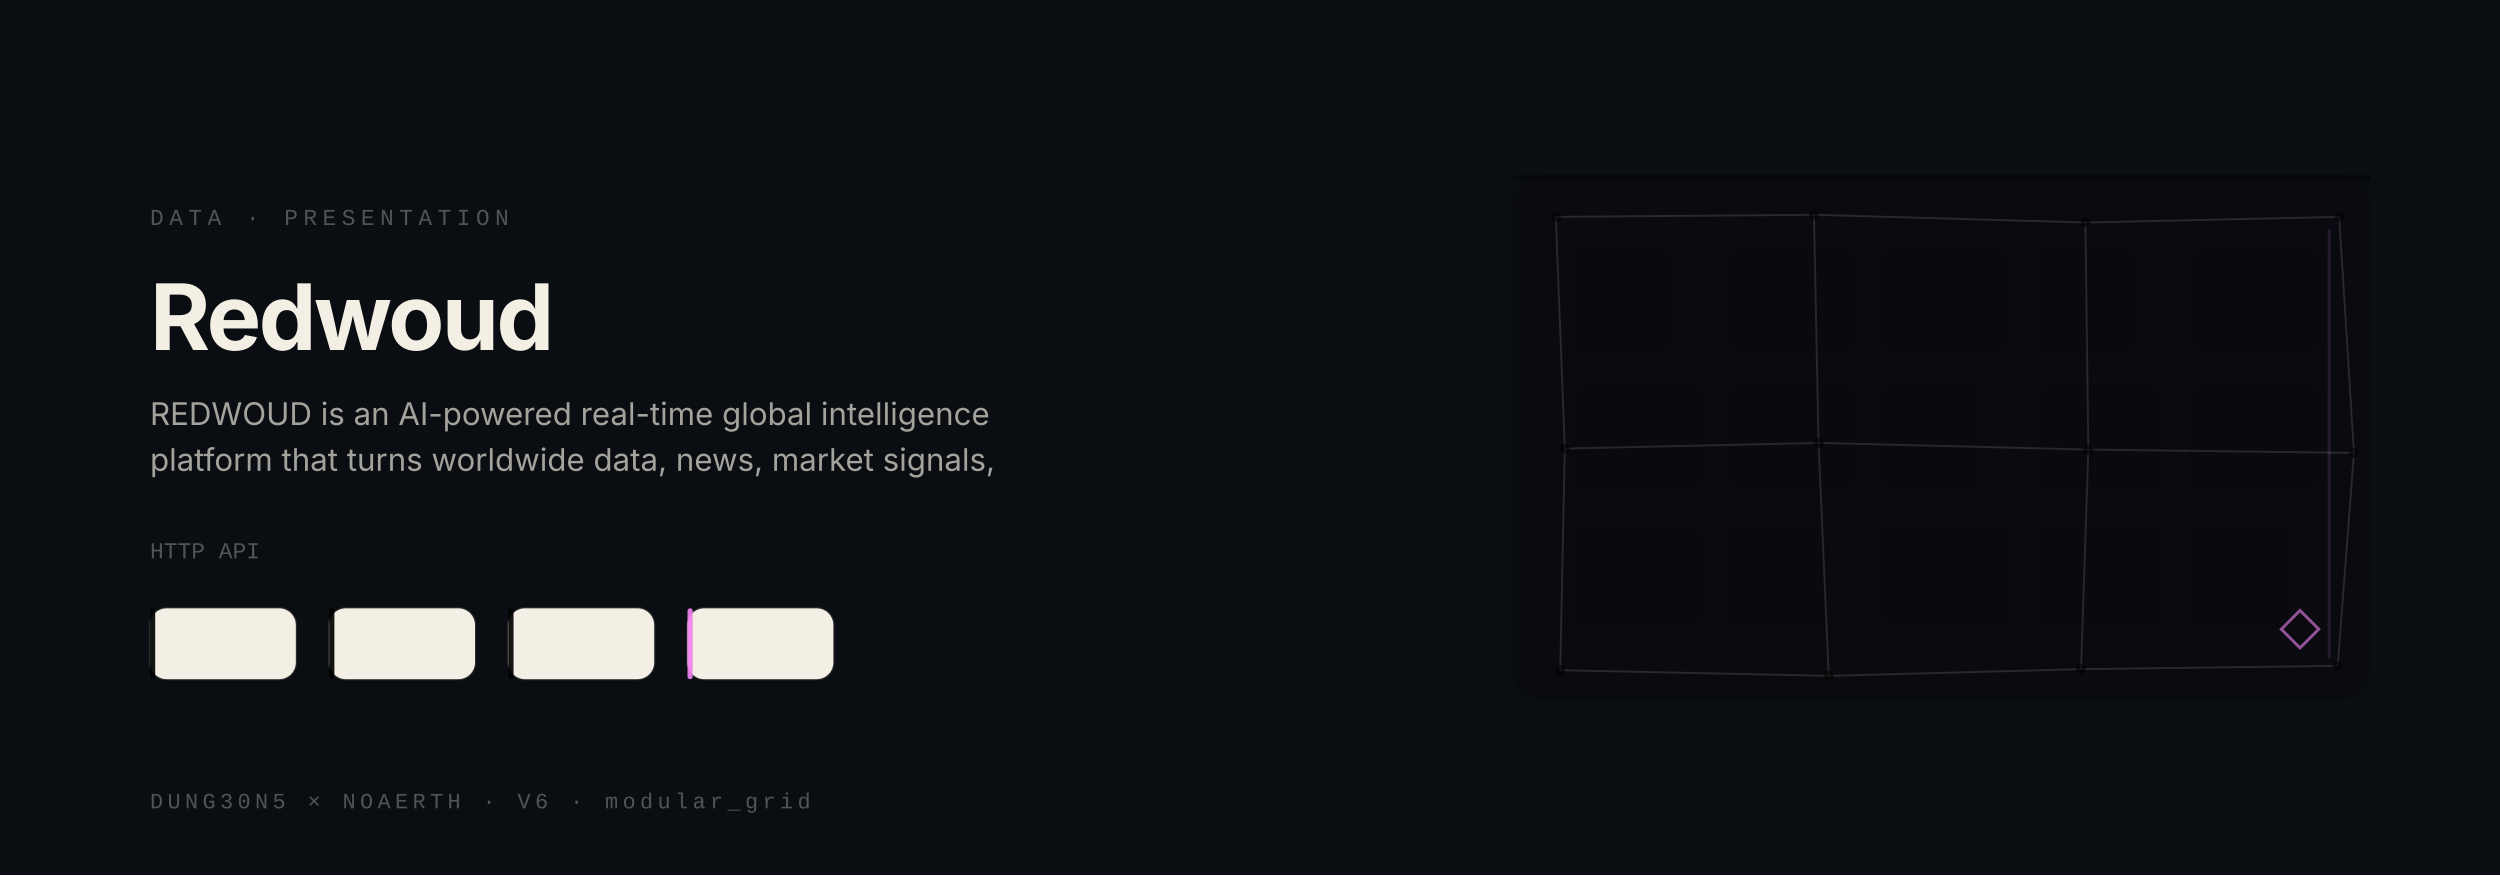
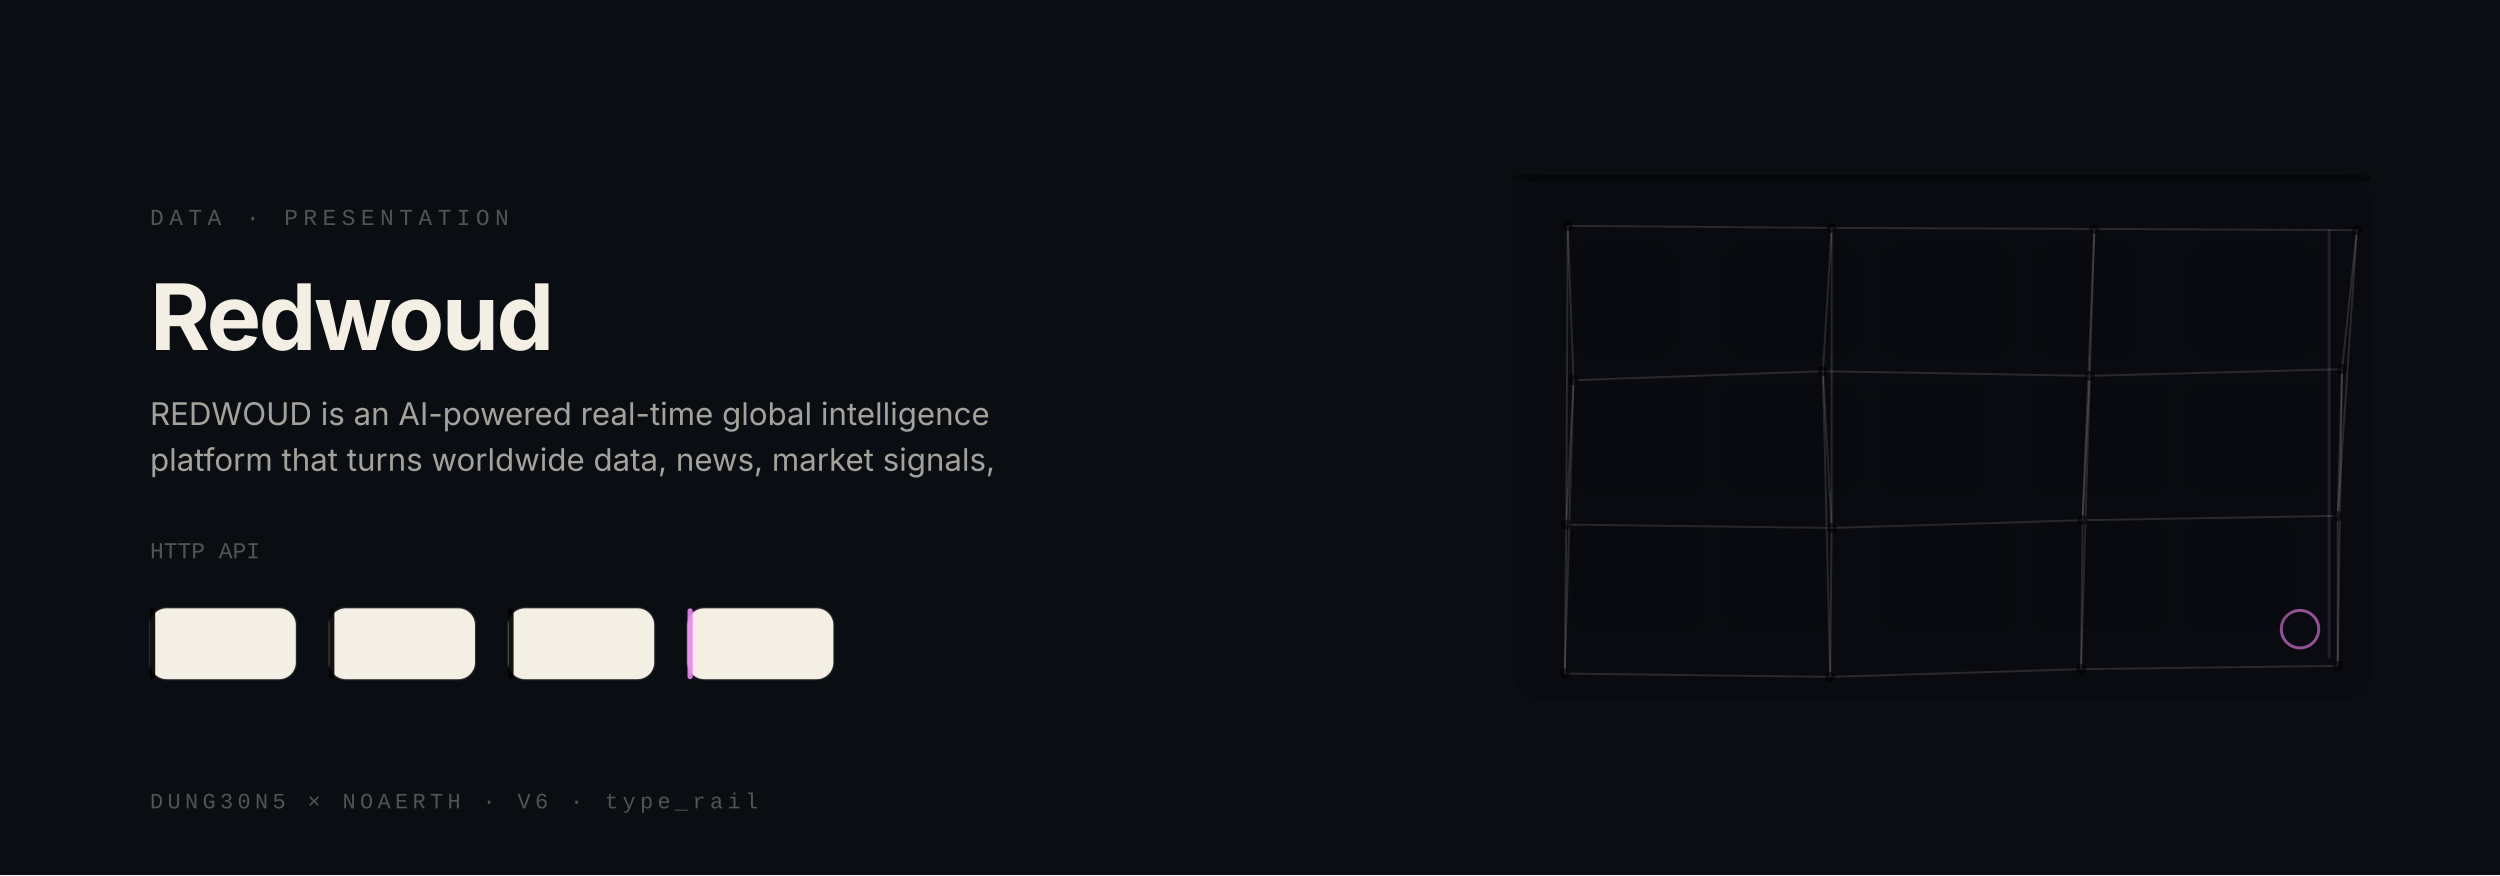
<svg xmlns="http://www.w3.org/2000/svg" viewBox="0 0 1200 420" width="1200" height="420" role="img" aria-label="Redwoud: a composed grid assembles and a sweep resolves it">
  <rect width="1200" height="420" fill="#0a0d12" />
  <text x="72" y="108" font-family="ui-monospace, SFMono-Regular, Menlo, Monaco, Consolas, 'Liberation Mono', monospace" font-size="11" letter-spacing="2.6" fill="#f4efe44f">DATA · PRESENTATION</text>
  <text x="72" y="168" font-family="-apple-system, BlinkMacSystemFont, 'Segoe UI', Inter, Helvetica, Arial, sans-serif" font-size="44" font-weight="660" letter-spacing="-1.2" fill="#f4efe4">Redwoud</text>
  <text x="72" y="204" font-family="-apple-system, BlinkMacSystemFont, 'Segoe UI', Inter, Helvetica, Arial, sans-serif" font-size="15" fill="#f4efe4a8">REDWOUD is an AI-powered real-time global intelligence</text>
  <text x="72" y="226" font-family="-apple-system, BlinkMacSystemFont, 'Segoe UI', Inter, Helvetica, Arial, sans-serif" font-size="15" fill="#f4efe4a8">platform that turns worldwide data, news, market signals,</text>
  <text x="72" y="268" font-family="ui-monospace, SFMono-Regular, Menlo, Monaco, Consolas, 'Liberation Mono', monospace" font-size="11" fill="#f4efe44f">HTTP API</text>
  <rect x="72.0" y="292.0" width="70.0" height="34.0" rx="8" fill="#f4efe4" stroke="#f4efe424" stroke-width="1.1" />
  <rect x="72.0" y="292.0" width="2.5" height="34.0" rx="1.2" fill="mint" opacity="0.92" />
  <text x="107.0" y="314" font-family="ui-monospace, SFMono-Regular, Menlo, Monaco, Consolas, 'Liberation Mono', monospace" font-size="11" fill="#f4efe4" fill-opacity="0.82" text-anchor="middle">briefing</text>
  <rect x="158.0" y="292.0" width="70.0" height="34.0" rx="8" fill="#f4efe4" stroke="#f4efe424" stroke-width="1.1" />
  <rect x="158.0" y="292.0" width="2.5" height="34.0" rx="1.2" fill="mint" opacity="0.92" />
  <text x="193.0" y="314" font-family="ui-monospace, SFMono-Regular, Menlo, Monaco, Consolas, 'Liberation Mono', monospace" font-size="11" fill="#f4efe4" fill-opacity="0.82" text-anchor="middle">feed</text>
  <rect x="244.0" y="292.0" width="70.0" height="34.0" rx="8" fill="#f4efe4" stroke="#f4efe424" stroke-width="1.1" />
  <rect x="244.0" y="292.0" width="2.5" height="34.0" rx="1.2" fill="mint" opacity="0.92" />
  <text x="279.0" y="314" font-family="ui-monospace, SFMono-Regular, Menlo, Monaco, Consolas, 'Liberation Mono', monospace" font-size="11" fill="#f4efe4" fill-opacity="0.82" text-anchor="middle">ingest</text>
  <rect x="330.0" y="292.0" width="70.0" height="34.0" rx="8" fill="#f4efe4" stroke="#f4efe424" stroke-width="1.1" />
  <rect x="330.0" y="292.0" width="2.5" height="34.0" rx="1.2" fill="violet" opacity="0.92" />
  <text x="365.0" y="314" font-family="ui-monospace, SFMono-Regular, Menlo, Monaco, Consolas, 'Liberation Mono', monospace" font-size="11" fill="#f4efe4" fill-opacity="0.82" text-anchor="middle">trends</text>
  <rect x="726.0" y="84.0" width="412.0" height="252.0" rx="14" fill="mint" fill-opacity="0.12" />
  <rect x="729.0" y="87.0" width="406.0" height="246.0" rx="12" fill="none" stroke="mint" stroke-width="1" stroke-opacity="0.18" />
-   <line x1="746.8" y1="104.1" x2="870.7" y2="103.1" stroke="#f4efe424" stroke-width="0.9" />
-   <line x1="746.8" y1="104.1" x2="751.1" y2="215.3" stroke="#f4efe424" stroke-width="0.9" />
-   <line x1="870.7" y1="103.1" x2="1001.0" y2="106.8" stroke="#f4efe424" stroke-width="0.9" />
-   <line x1="870.7" y1="103.1" x2="872.9" y2="212.6" stroke="#f4efe424" stroke-width="0.9" />
-   <line x1="1001.0" y1="106.8" x2="1122.8" y2="104.1" stroke="#f4efe424" stroke-width="0.9" />
-   <line x1="1001.0" y1="106.8" x2="1002.4" y2="215.8" stroke="#f4efe424" stroke-width="0.9" />
-   <line x1="1122.8" y1="104.1" x2="1129.9" y2="217.4" stroke="#f4efe424" stroke-width="0.9" />
-   <line x1="751.1" y1="215.3" x2="872.9" y2="212.6" stroke="#f4efe424" stroke-width="0.9" />
-   <line x1="751.1" y1="215.3" x2="748.9" y2="321.7" stroke="#f4efe424" stroke-width="0.9" />
-   <line x1="872.9" y1="212.6" x2="1002.4" y2="215.8" stroke="#f4efe424" stroke-width="0.9" />
-   <line x1="872.9" y1="212.6" x2="877.8" y2="324.4" stroke="#f4efe424" stroke-width="0.9" />
-   <line x1="1002.4" y1="215.8" x2="1129.9" y2="217.4" stroke="#f4efe424" stroke-width="0.9" />
-   <line x1="1002.4" y1="215.8" x2="998.9" y2="321.2" stroke="#f4efe424" stroke-width="0.9" />
-   <line x1="1129.9" y1="217.4" x2="1122.1" y2="319.6" stroke="#f4efe424" stroke-width="0.9" />
-   <line x1="748.9" y1="321.7" x2="877.8" y2="324.4" stroke="#f4efe424" stroke-width="0.9" />
-   <line x1="877.8" y1="324.4" x2="998.9" y2="321.2" stroke="#f4efe424" stroke-width="0.9" />
+   <line x1="752.5" y1="108.4" x2="879.2" y2="109.4" stroke="#f4efe424" stroke-width="0.9" />
+   <line x1="752.5" y1="108.4" x2="755.3" y2="182.5" stroke="#f4efe424" stroke-width="0.9" />
+   <line x1="752.5" y1="108.4" x2="751.8" y2="251.8" stroke="#f4efe424" stroke-width="0.9" />
+   <line x1="879.2" y1="109.4" x2="1005.3" y2="109.9" stroke="#f4efe424" stroke-width="0.9" />
+   <line x1="879.2" y1="109.4" x2="875.0" y2="178.2" stroke="#f4efe424" stroke-width="0.9" />
+   <line x1="879.2" y1="109.4" x2="879.2" y2="253.4" stroke="#f4efe424" stroke-width="0.9" />
+   <line x1="1005.3" y1="109.9" x2="1131.3" y2="110.5" stroke="#f4efe424" stroke-width="0.9" />
+   <line x1="1005.3" y1="109.9" x2="1003.1" y2="180.4" stroke="#f4efe424" stroke-width="0.9" />
+   <line x1="1005.3" y1="109.9" x2="999.6" y2="249.7" stroke="#f4efe424" stroke-width="0.9" />
+   <line x1="1131.3" y1="110.5" x2="1124.2" y2="177.2" stroke="#f4efe424" stroke-width="0.9" />
+   <line x1="1131.3" y1="110.5" x2="1122.1" y2="247.6" stroke="#f4efe424" stroke-width="0.9" />
+   <line x1="755.3" y1="182.5" x2="875.0" y2="178.2" stroke="#f4efe424" stroke-width="0.9" />
+   <line x1="755.3" y1="182.5" x2="751.8" y2="251.8" stroke="#f4efe424" stroke-width="0.9" />
+   <line x1="755.3" y1="182.5" x2="751.1" y2="323.3" stroke="#f4efe424" stroke-width="0.9" />
+   <line x1="875.0" y1="178.2" x2="1003.1" y2="180.4" stroke="#f4efe424" stroke-width="0.9" />
+   <line x1="875.0" y1="178.2" x2="879.2" y2="253.4" stroke="#f4efe424" stroke-width="0.9" />
+   <line x1="875.0" y1="178.2" x2="878.5" y2="324.9" stroke="#f4efe424" stroke-width="0.9" />
+   <line x1="1003.1" y1="180.4" x2="1124.2" y2="177.2" stroke="#f4efe424" stroke-width="0.9" />
+   <line x1="1003.1" y1="180.4" x2="999.6" y2="249.7" stroke="#f4efe424" stroke-width="0.9" />
+   <line x1="1003.1" y1="180.4" x2="998.9" y2="321.2" stroke="#f4efe424" stroke-width="0.9" />
+   <line x1="1124.2" y1="177.2" x2="1122.1" y2="247.6" stroke="#f4efe424" stroke-width="0.9" />
+   <line x1="1124.2" y1="177.2" x2="1122.1" y2="319.6" stroke="#f4efe424" stroke-width="0.9" />
+   <line x1="751.8" y1="251.8" x2="879.2" y2="253.4" stroke="#f4efe424" stroke-width="0.9" />
+   <line x1="751.8" y1="251.8" x2="751.1" y2="323.3" stroke="#f4efe424" stroke-width="0.9" />
+   <line x1="879.2" y1="253.4" x2="999.6" y2="249.7" stroke="#f4efe424" stroke-width="0.9" />
+   <line x1="879.2" y1="253.4" x2="878.5" y2="324.9" stroke="#f4efe424" stroke-width="0.9" />
+   <line x1="999.6" y1="249.7" x2="1122.1" y2="247.6" stroke="#f4efe424" stroke-width="0.9" />
+   <line x1="999.6" y1="249.7" x2="998.9" y2="321.2" stroke="#f4efe424" stroke-width="0.9" />
+   <line x1="1122.1" y1="247.6" x2="1122.1" y2="319.6" stroke="#f4efe424" stroke-width="0.9" />
+   <line x1="751.1" y1="323.3" x2="878.5" y2="324.9" stroke="#f4efe424" stroke-width="0.9" />
+   <line x1="878.5" y1="324.9" x2="998.9" y2="321.2" stroke="#f4efe424" stroke-width="0.9" />
  <line x1="998.9" y1="321.2" x2="1122.1" y2="319.6" stroke="#f4efe424" stroke-width="0.9" />
-   <circle cx="746.8" cy="104.1" r="2.4" fill="mint" opacity="0.55" />
-   <circle cx="870.7" cy="103.1" r="2.4" fill="mint" opacity="0.55" />
-   <circle cx="1001.0" cy="106.8" r="2.4" fill="mint" opacity="0.55" />
-   <circle cx="1122.8" cy="104.1" r="2.4" fill="mint" opacity="0.55" />
-   <circle cx="751.1" cy="215.3" r="2.4" fill="mint" opacity="0.55" />
-   <circle cx="872.9" cy="212.6" r="2.4" fill="mint" opacity="0.55" />
-   <circle cx="1002.4" cy="215.8" r="2.4" fill="mint" opacity="0.55" />
-   <circle cx="1129.9" cy="217.4" r="2.4" fill="mint" opacity="0.55" />
-   <circle cx="748.9" cy="321.7" r="2.4" fill="mint" opacity="0.55" />
-   <circle cx="877.8" cy="324.4" r="2.4" fill="mint" opacity="0.55" />
+   <circle cx="752.5" cy="108.4" r="2.4" fill="mint" opacity="0.55" />
+   <circle cx="879.2" cy="109.4" r="2.4" fill="mint" opacity="0.55" />
+   <circle cx="1005.3" cy="109.9" r="2.4" fill="mint" opacity="0.55" />
+   <circle cx="1131.3" cy="110.5" r="2.4" fill="mint" opacity="0.55" />
+   <circle cx="755.3" cy="182.5" r="2.4" fill="mint" opacity="0.55" />
+   <circle cx="875.0" cy="178.2" r="2.4" fill="mint" opacity="0.55" />
+   <circle cx="1003.1" cy="180.4" r="2.4" fill="mint" opacity="0.55" />
+   <circle cx="1124.2" cy="177.2" r="2.4" fill="mint" opacity="0.55" />
+   <circle cx="751.8" cy="251.8" r="2.4" fill="mint" opacity="0.55" />
+   <circle cx="879.2" cy="253.4" r="2.4" fill="mint" opacity="0.55" />
+   <circle cx="999.6" cy="249.7" r="2.4" fill="mint" opacity="0.55" />
+   <circle cx="1122.1" cy="247.6" r="2.4" fill="mint" opacity="0.55" />
+   <circle cx="751.1" cy="323.3" r="2.4" fill="mint" opacity="0.55" />
+   <circle cx="878.5" cy="324.9" r="2.4" fill="mint" opacity="0.55" />
  <circle cx="998.9" cy="321.2" r="2.4" fill="mint" opacity="0.55" />
  <circle cx="1122.1" cy="319.6" r="2.4" fill="mint" opacity="0.55" />
  <rect x="726.0" y="84.0" width="412.0" height="3" rx="1.5" fill="mint" opacity="0.35" />
-   <path d="M1095.0 302.0 l9 -9 l9 9 l-9 9 z" fill="none" stroke="violet" stroke-width="1.4" opacity="0.6" />
+   <circle cx="1104.0" cy="302.0" r="9" fill="none" stroke="violet" stroke-width="1.4" opacity="0.6" />
  <rect x="754" y="118" width="50" height="52" rx="8" fill="mint" fill-opacity="0.08" stroke="mint" stroke-width="1" stroke-opacity="0.4" opacity="0.85" />
  <rect x="828" y="118" width="64" height="52" rx="8" fill="mint" fill-opacity="0.08" stroke="mint" stroke-width="1" stroke-opacity="0.4" opacity="0.85" />
  <rect x="902" y="118" width="64" height="52" rx="8" fill="mint" fill-opacity="0.08" stroke="mint" stroke-width="1" stroke-opacity="0.4" opacity="0.85" />
  <rect x="976" y="118" width="50" height="52" rx="8" fill="mint" fill-opacity="0.08" stroke="mint" stroke-width="1" stroke-opacity="0.4" opacity="0.85" />
  <rect x="1050" y="118" width="64" height="52" rx="8" fill="mint" fill-opacity="0.08" stroke="mint" stroke-width="1" stroke-opacity="0.4" opacity="0.85" />
  <rect x="754" y="184" width="64" height="52" rx="8" fill="mint" fill-opacity="0.08" stroke="mint" stroke-width="1" stroke-opacity="0.4" opacity="0.85" />
  <rect x="828" y="184" width="64" height="52" rx="8" fill="mint" fill-opacity="0.08" stroke="mint" stroke-width="1" stroke-opacity="0.4" opacity="0.85" />
  <rect x="902" y="184" width="50" height="52" rx="8" fill="mint" fill-opacity="0.08" stroke="mint" stroke-width="1" stroke-opacity="0.4" opacity="0.85" />
  <rect x="976" y="184" width="64" height="52" rx="8" fill="mint" fill-opacity="0.08" stroke="mint" stroke-width="1" stroke-opacity="0.4" opacity="0.85" />
  <rect x="1050" y="184" width="64" height="52" rx="8" fill="mint" fill-opacity="0.08" stroke="mint" stroke-width="1" stroke-opacity="0.4" opacity="0.85" />
  <rect x="754" y="250" width="64" height="52" rx="8" fill="mint" fill-opacity="0.08" stroke="mint" stroke-width="1" stroke-opacity="0.4" opacity="0.85" />
  <rect x="828" y="250" width="50" height="52" rx="8" fill="mint" fill-opacity="0.08" stroke="mint" stroke-width="1" stroke-opacity="0.4" opacity="0.85" />
  <rect x="902" y="250" width="64" height="52" rx="8" fill="mint" fill-opacity="0.08" stroke="mint" stroke-width="1" stroke-opacity="0.4" opacity="0.85" />
  <rect x="976" y="250" width="64" height="52" rx="8" fill="mint" fill-opacity="0.08" stroke="mint" stroke-width="1" stroke-opacity="0.4" opacity="0.85" />
  <rect x="1050" y="250" width="50" height="52" rx="8" fill="mint" fill-opacity="0.08" stroke="mint" stroke-width="1" stroke-opacity="0.4" opacity="0.85" />
  <line x1="1118" y1="110" x2="1118" y2="316" stroke="violet" stroke-width="1.4" opacity="0.14" />
-   <text x="72" y="388" font-family="ui-monospace, SFMono-Regular, Menlo, Monaco, Consolas, 'Liberation Mono', monospace" font-size="10.5" letter-spacing="2.1" fill="#f4efe44f">DUNG30N5 × NOAERTH · V6 · modular_grid</text>
+   <text x="72" y="388" font-family="ui-monospace, SFMono-Regular, Menlo, Monaco, Consolas, 'Liberation Mono', monospace" font-size="10.5" letter-spacing="2.1" fill="#f4efe44f">DUNG30N5 × NOAERTH · V6 · type_rail</text>
</svg>
